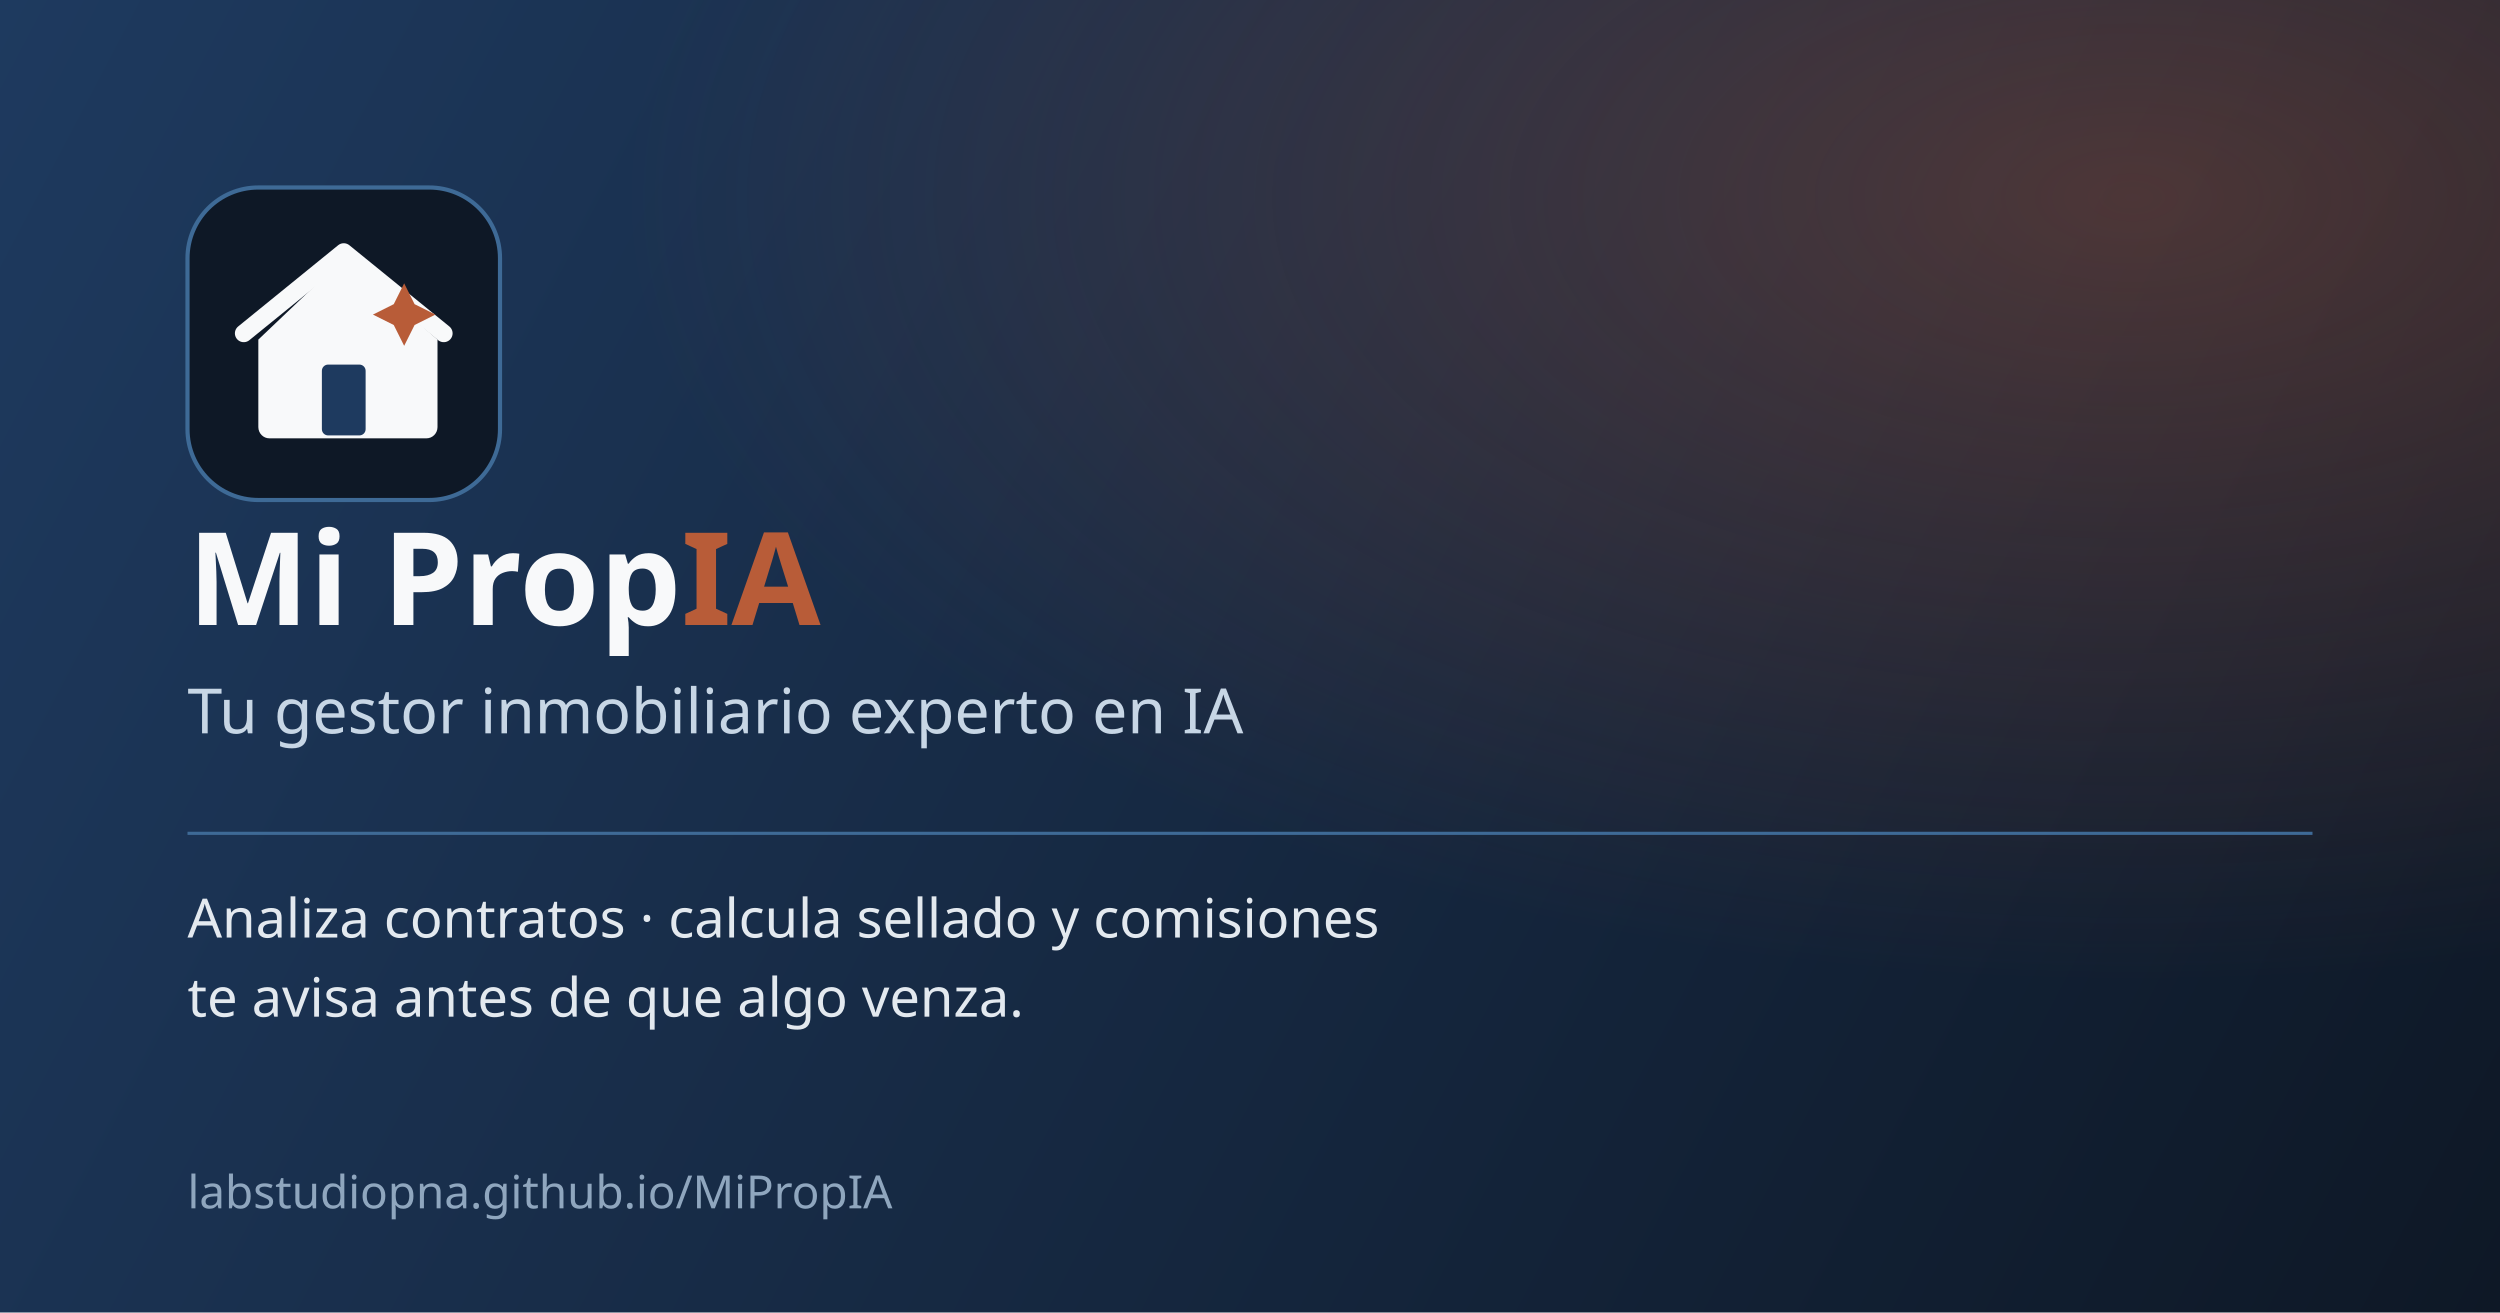
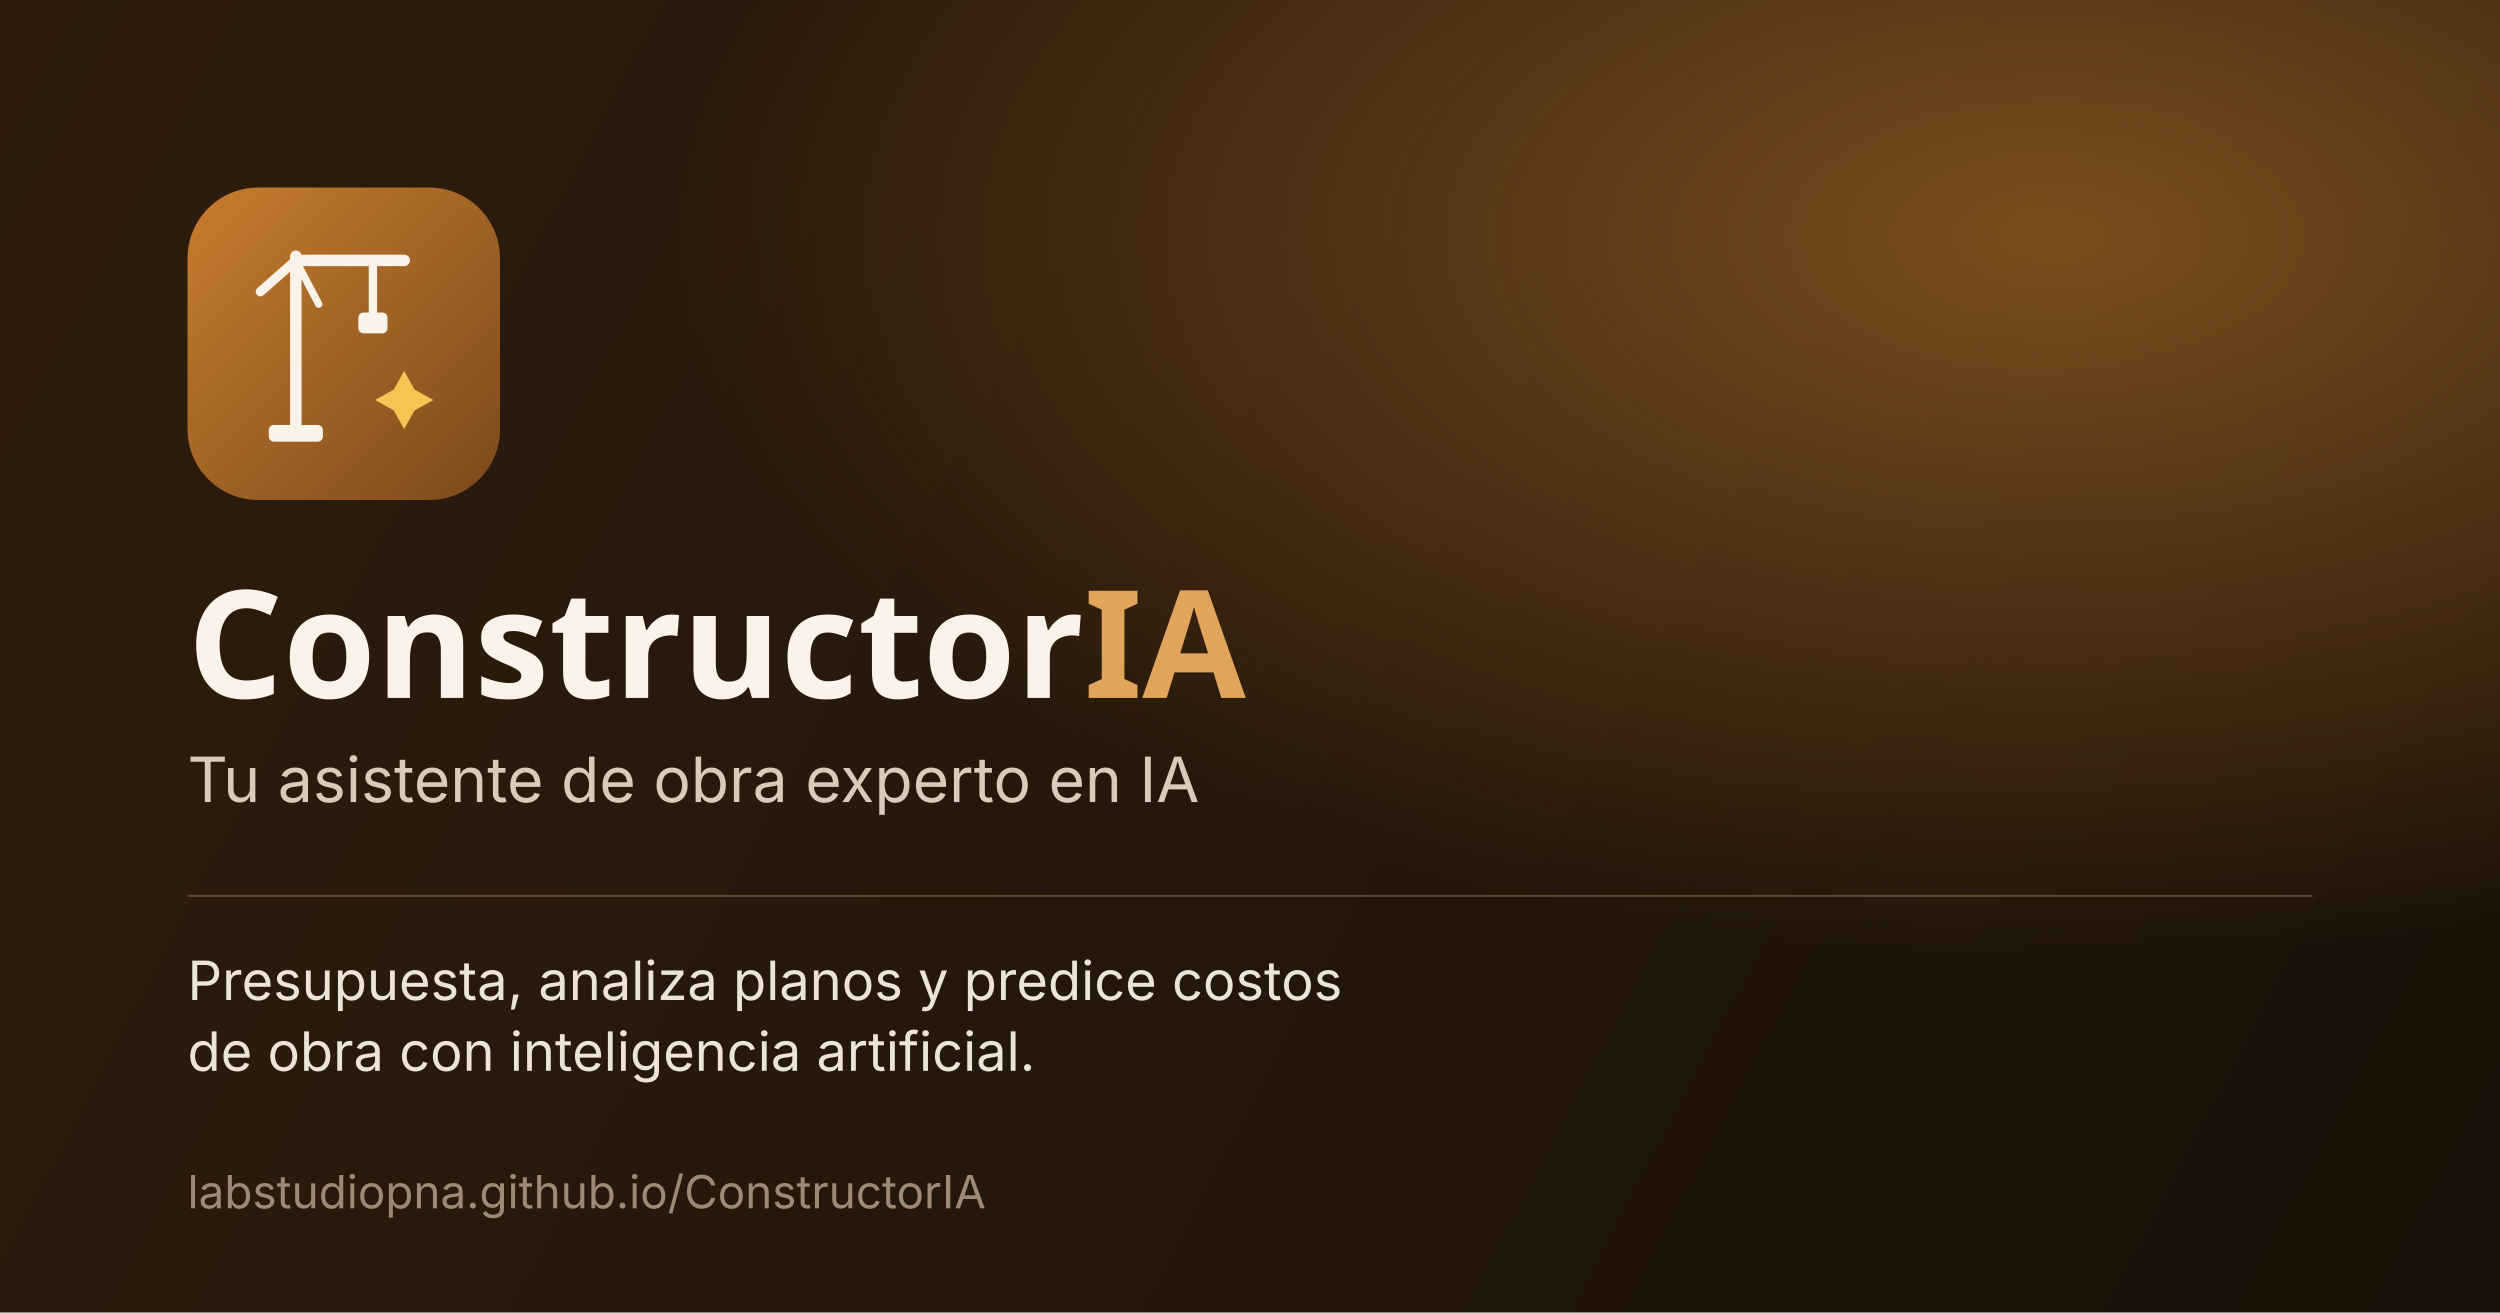
<svg xmlns="http://www.w3.org/2000/svg" width="1200" height="630" viewBox="0 0 1200 630">
  <defs>
-     <linearGradient id="bgOg" x1="0" y1="0" x2="1200" y2="630" gradientUnits="userSpaceOnUse">
-       <stop offset="0" stop-color="#1E3A5F" />
-       <stop offset="1" stop-color="#0E1826" />
+     <linearGradient id="bgGrad" x1="0" y1="0" x2="1200" y2="630" gradientUnits="userSpaceOnUse">
+       <stop offset="0" stop-color="#2E1D0E" />
+       <stop offset="1" stop-color="#1A1108" />
    </linearGradient>
-     <radialGradient id="glow" cx="85%" cy="15%" r="60%">
-       <stop offset="0" stop-color="#B85C38" stop-opacity="0.35" />
-       <stop offset="1" stop-color="#B85C38" stop-opacity="0" />
+     <radialGradient id="glow" cx="0.82" cy="0.18" r="0.55">
+       <stop offset="0" stop-color="#C87D2F" stop-opacity="0.55" />
+       <stop offset="1" stop-color="#C87D2F" stop-opacity="0" />
    </radialGradient>
+     <linearGradient id="iconBg" x1="0" y1="0" x2="150" y2="150" gradientUnits="userSpaceOnUse">
+       <stop offset="0" stop-color="#C87D2F" />
+       <stop offset="1" stop-color="#7A4A1A" />
+     </linearGradient>
  </defs>
-   <rect width="1200" height="630" fill="url(#bgOg)" />
+   <rect width="1200" height="630" fill="url(#bgGrad)" />
  <rect width="1200" height="630" fill="url(#glow)" />
  <g transform="translate(90,90)">
-     <rect width="150" height="150" rx="34" fill="#0E1826" stroke="#3E6A96" stroke-width="2" />
-     <path d="M75 34 L120 73 V115 C120 118 117.6 120.4 114.7 120.4 H39.3 C36.4 120.4 34 118 34 115 V73 Z" fill="#F8F9FA" />
-     <path d="M27 70 L75 31 L123 70" stroke="#F8F9FA" stroke-width="8.5" stroke-linecap="round" stroke-linejoin="round" fill="none" />
-     <rect x="64.5" y="85" width="21" height="34" rx="3" fill="#1E3A5F" />
-     <path d="M104 46 L109 56 L119 61 L109 66 L104 76 L99 66 L89 61 L99 56 Z" fill="#B85C38" />
+     <rect width="150" height="150" rx="34" fill="url(#iconBg)" />
+     <line x1="52" y1="117" x2="52" y2="33" stroke="#FBF3E9" stroke-width="5.5" stroke-linecap="round" />
+     <line x1="52" y1="35" x2="104" y2="35" stroke="#FBF3E9" stroke-width="5.5" stroke-linecap="round" />
+     <line x1="52" y1="35" x2="35" y2="50" stroke="#FBF3E9" stroke-width="4.5" stroke-linecap="round" />
+     <line x1="89" y1="35" x2="89" y2="60" stroke="#FBF3E9" stroke-width="4" stroke-linecap="round" />
+     <rect x="82" y="60" width="14" height="10" rx="2.5" fill="#FBF3E9" />
+     <line x1="52" y1="35" x2="63" y2="56" stroke="#FBF3E9" stroke-width="3.5" stroke-linecap="round" />
+     <rect x="39" y="114" width="26" height="8" rx="2.5" fill="#FBF3E9" />
+     <path d="M104 88 L109 97 L118 102 L109 107 L104 116 L99 107 L90 102 L99 97 Z" fill="#F5C453" />
  </g>
-   <text x="90" y="300" font-family="'Poppins','Segoe UI',sans-serif" font-size="62" font-weight="700" fill="#F8F9FA">Mi Prop<tspan fill="#B85C38">IA</tspan>
+   <text x="90" y="335" font-family="'Poppins','Segoe UI',sans-serif" font-size="72" font-weight="700" fill="#FBF3E9">Constructor<tspan fill="#E0A45A">IA</tspan>
  </text>
-   <text x="90" y="352" font-family="'Segoe UI',sans-serif" font-size="30" font-weight="400" fill="#C7D6E5">Tu gestor inmobiliario experto en IA</text>
-   <line x1="90" y1="400" x2="1110" y2="400" stroke="#3E6A96" stroke-width="1.5" />
-   <text x="90" y="450" font-family="'Segoe UI',sans-serif" font-size="26" fill="#E3E9EF">Analiza contratos · calcula sellado y comisiones</text>
-   <text x="90" y="488" font-family="'Segoe UI',sans-serif" font-size="26" fill="#E3E9EF">te avisa antes de que algo venza.</text>
-   <text x="90" y="580" font-family="'Segoe UI',sans-serif" font-size="22" fill="#8FA6BE">labstudiopna.github.io/MiPropIA</text>
+   <text x="90" y="385" font-family="'Inter','Segoe UI',sans-serif" font-size="30" fill="#D8CBBC">Tu asistente de obra experto en IA</text>
+   <line x1="90" y1="430" x2="1110" y2="430" stroke="#5C4630" stroke-width="1" />
+   <text x="90" y="480" font-family="'Inter','Segoe UI',sans-serif" font-size="26" fill="#EDE4D9">Presupuesta, analiza planos y predice costos</text>
+   <text x="90" y="514" font-family="'Inter','Segoe UI',sans-serif" font-size="26" fill="#EDE4D9">de obra con inteligencia artificial.</text>
+   <text x="90" y="580" font-family="'Inter','Segoe UI',sans-serif" font-size="22" fill="#9C8A76">labstudiopna.github.io/ConstructorIA</text>
</svg>
